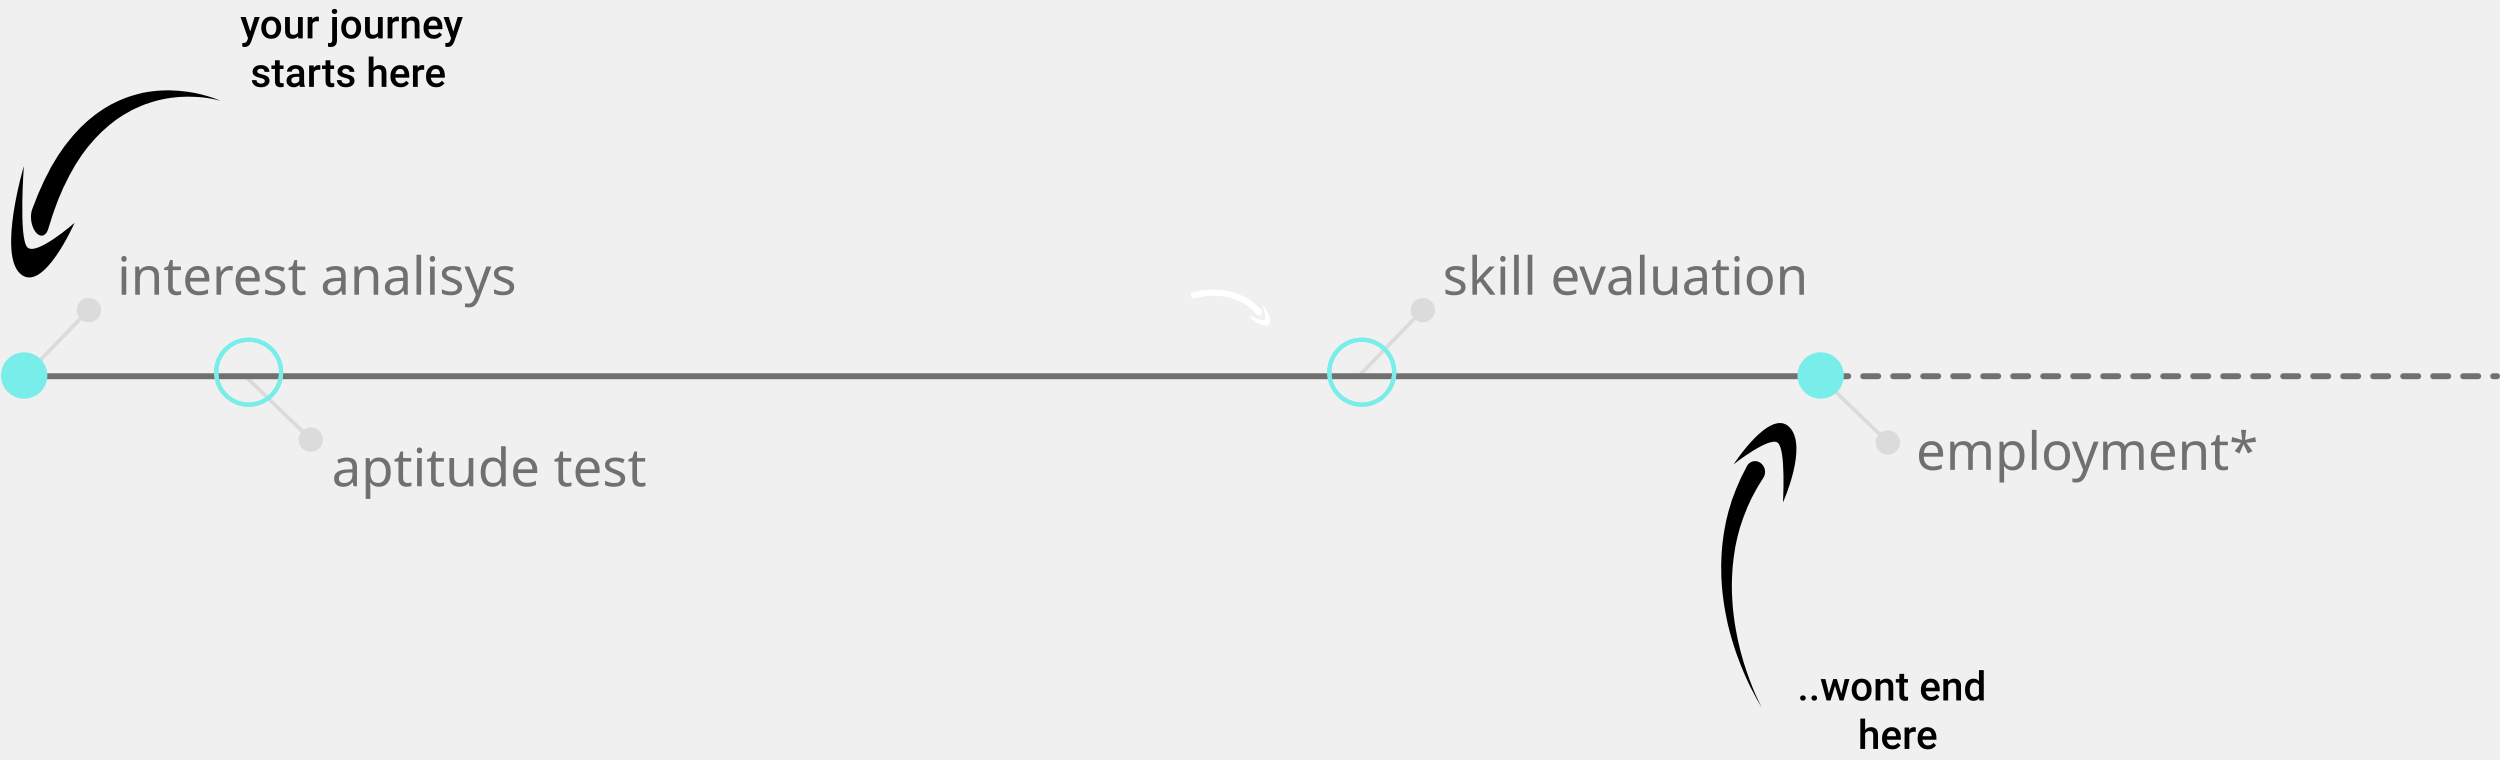
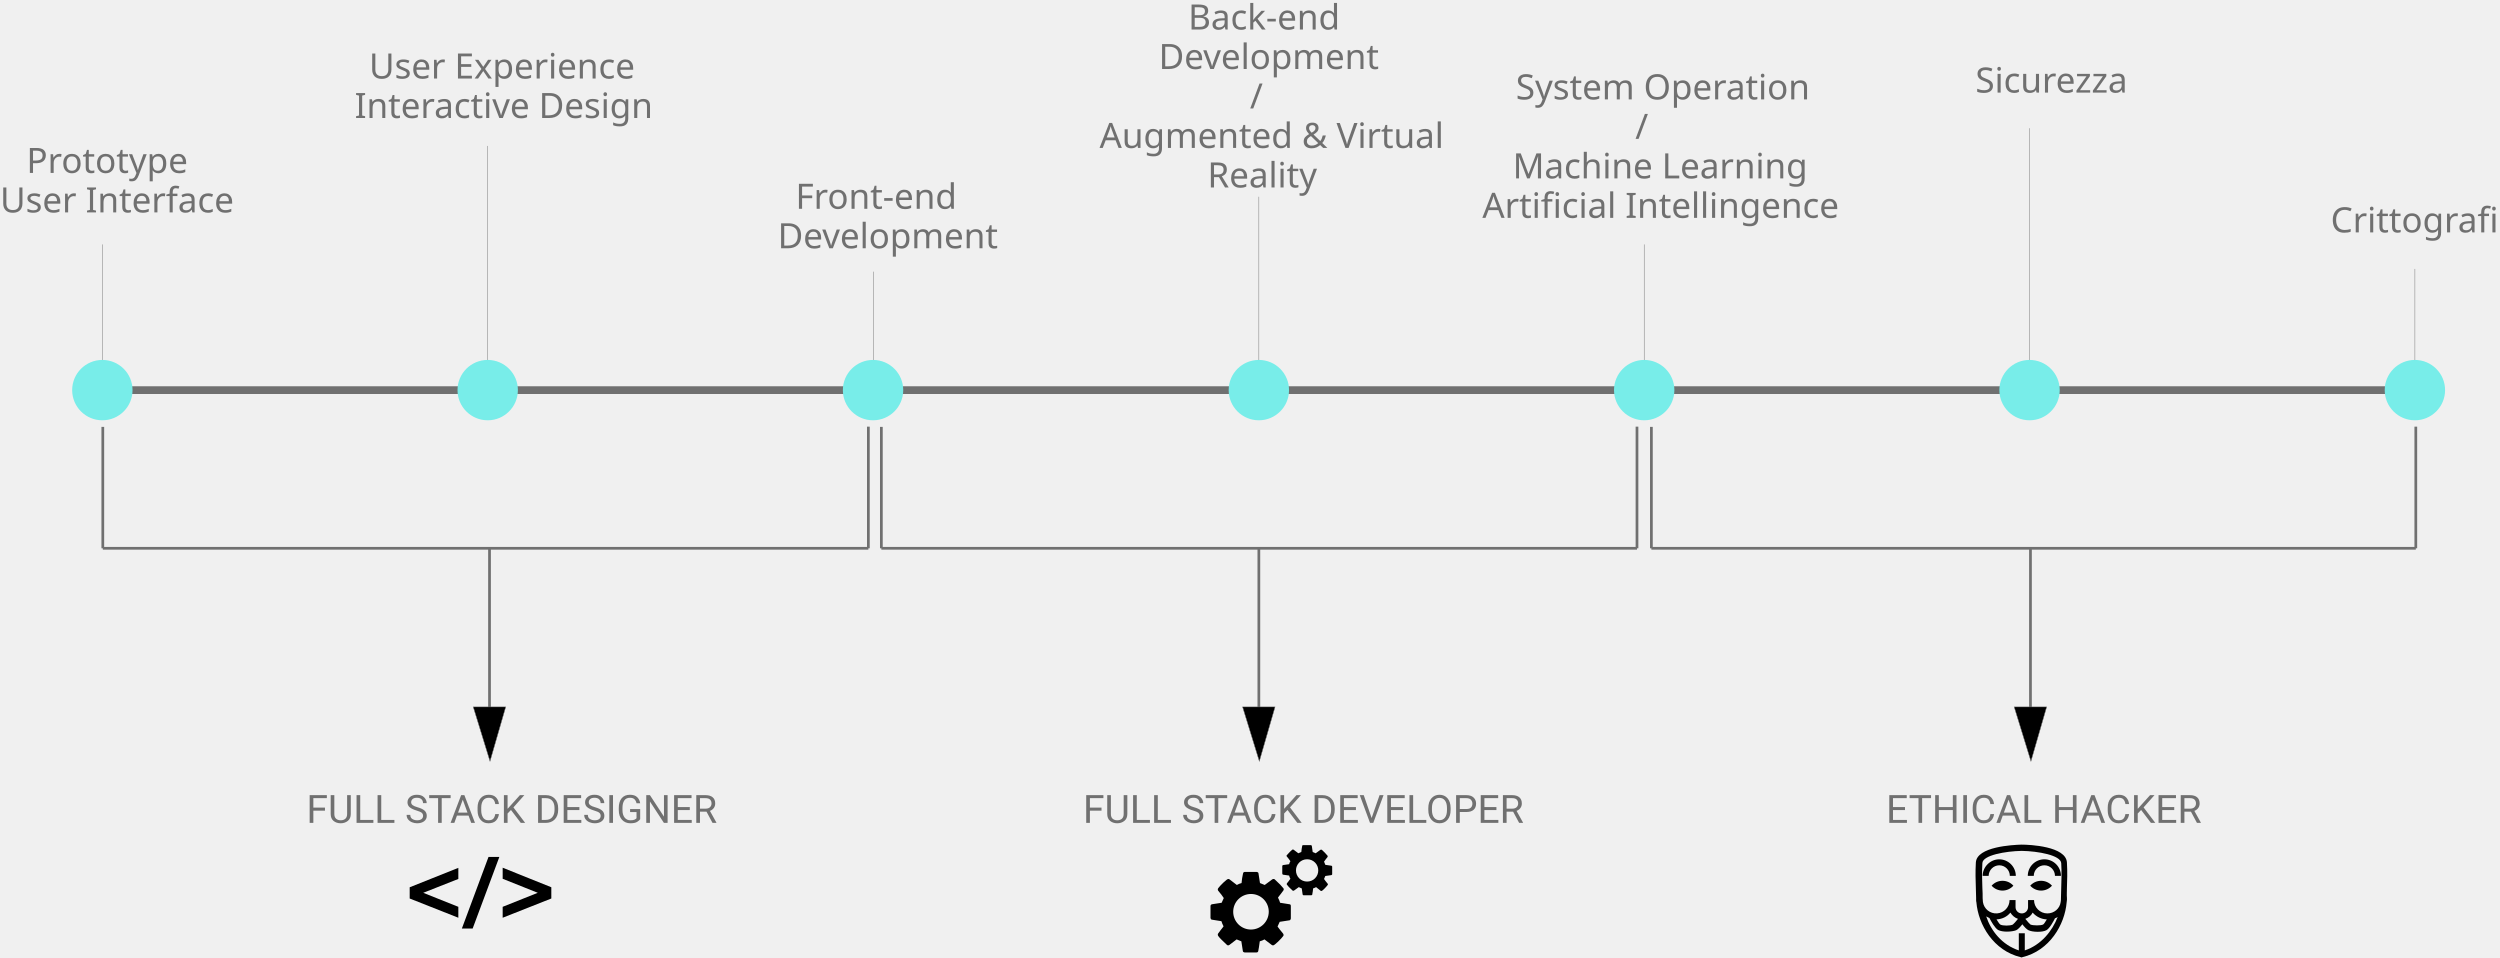
- <svg xmlns="http://www.w3.org/2000/svg" width="7166.834" height="2176" viewBox="0 0 7166.834 2176">
-   <g id="Group_7" data-name="Group 7" transform="translate(-849.166 -1289)">
-     <text id="interest_analisys" data-name="interest analisys" transform="translate(1185 2134)" fill="#707070" font-size="151" font-family="BellMT, Bell MT">
-       <tspan x="0" y="0">interest analisys</tspan>
+ <svg xmlns="http://www.w3.org/2000/svg" width="5508" height="2109.494" viewBox="0 0 5508 2109.494">
+   <g id="Group_31" data-name="Group 31" transform="translate(-2441 -1693)">
+     <line id="Line_7" data-name="Line 7" y1="321" transform="translate(2666.5 2231.5)" fill="none" stroke="#707070" stroke-width="1" />
+     <line id="Line_18" data-name="Line 18" y1="538" transform="translate(3515.5 2014.5)" fill="none" stroke="#707070" stroke-width="1" />
+     <line id="Line_19" data-name="Line 19" y1="261" transform="translate(4365.5 2291.5)" fill="none" stroke="#707070" stroke-width="1" />
+     <line id="Line_20" data-name="Line 20" y1="426" transform="translate(5214.5 2126.5)" fill="none" stroke="#707070" stroke-width="1" />
+     <line id="Line_21" data-name="Line 21" y1="321" transform="translate(6063.5 2231.5)" fill="none" stroke="#707070" stroke-width="1" />
+     <line id="Line_22" data-name="Line 22" y1="577" transform="translate(6912.5 1975.5)" fill="none" stroke="#707070" stroke-width="1" />
+     <line id="Line_23" data-name="Line 23" y1="267" transform="translate(7761.5 2285.5)" fill="none" stroke="#707070" stroke-width="1" />
+     <line id="Line_4" data-name="Line 4" x2="5095" transform="translate(2666.5 2552.5)" fill="none" stroke="#707070" stroke-linecap="round" stroke-width="17" />
+     <circle id="Ellipse_2" data-name="Ellipse 2" cx="66.5" cy="66.5" r="66.5" transform="translate(2600 2486)" fill="#78ede9" />
+     <circle id="Ellipse_8" data-name="Ellipse 8" cx="66.5" cy="66.5" r="66.5" transform="translate(3449 2486)" fill="#78ede9" />
+     <circle id="Ellipse_9" data-name="Ellipse 9" cx="66.5" cy="66.5" r="66.5" transform="translate(4298 2486)" fill="#78ede9" />
+     <circle id="Ellipse_10" data-name="Ellipse 10" cx="66.5" cy="66.5" r="66.5" transform="translate(5148 2486)" fill="#78ede9" />
+     <circle id="Ellipse_11" data-name="Ellipse 11" cx="66.5" cy="66.5" r="66.5" transform="translate(5997 2486)" fill="#78ede9" />
+     <circle id="Ellipse_12" data-name="Ellipse 12" cx="66.5" cy="66.5" r="66.5" transform="translate(6846 2486)" fill="#78ede9" />
+     <text id="Prototype_User_Interface" data-name="Prototype  User Interface" transform="translate(2667 2074)" fill="#707070" font-size="77" font-family="BellMT, Bell MT">
+       <tspan x="-167.667" y="0">Prototype </tspan>
+       <tspan x="-225.812" y="87">User Interface</tspan>
    </text>
-     <g id="Group_1" data-name="Group 1">
-       <line id="Line_2" data-name="Line 2" y1="193" x2="186" transform="translate(917.5 2177.5)" fill="none" stroke="#dbdbdb" stroke-width="11" />
-       <circle id="Ellipse_1" data-name="Ellipse 1" cx="35" cy="35" r="35" transform="translate(1069 2143)" fill="#dbdbdb" />
+     <text id="Front-end_Development" data-name="Front-end  Development" transform="translate(4365 2153)" fill="#707070" font-size="77" font-family="BellMT, Bell MT">
+       <tspan x="-171.257" y="0">Front-end </tspan>
+       <tspan x="-210.566" y="87">Development</tspan>
+     </text>
+     <text id="Back-end_Development_Augmented_Virtual_Reality" data-name="Back-end  Development  / Augmented &amp; Virtual  Reality" transform="translate(5214 1758)" fill="#707070" font-size="77" font-family="BellMT, Bell MT">
+       <tspan x="-155.203" y="0">Back-end </tspan>
+       <tspan x="-220.191" y="87">Development </tspan>
+       <tspan x="-19.25" y="174">/</tspan>
+       <tspan x="-350.504" y="261">Augmented &amp; Virtual </tspan>
+       <tspan x="-112.699" y="348">Reality</tspan>
+     </text>
+     <text id="System_Operation_Machine_Learning_Artificial_Intellingence" data-name="System Operation / Machine Learning Artificial Intellingence" transform="translate(6063 1912)" fill="#707070" font-size="77" font-family="BellMT, Bell MT">
+       <tspan x="-282.358" y="0">System Operation</tspan>
+       <tspan x="-19.25" y="87">/</tspan>
+       <tspan x="-289.164" y="174">Machine Learning</tspan>
+       <tspan x="-356.106" y="261">Artificial Intellingence</tspan>
+     </text>
+     <text id="Crittografia" transform="translate(7762 2205)" fill="#707070" font-size="77" font-family="BellMT, Bell MT">
+       <tspan x="-186.09" y="0">Crittografia</tspan>
+     </text>
+     <text id="Sicurezza" transform="translate(6942 1897)" fill="#707070" font-size="77" font-family="BellMT, Bell MT">
+       <tspan x="-148.774" y="0">Sicurezza</tspan>
+     </text>
+     <g id="Group_8" data-name="Group 8" transform="translate(164 10.5)">
+       <line id="Line_12" data-name="Line 12" y2="267.5" transform="translate(2503.5 2623)" fill="none" stroke="#707070" stroke-width="6" />
+       <line id="Line_13" data-name="Line 13" x2="1686.676" transform="translate(2503.5 2890.5)" fill="none" stroke="#707070" stroke-width="6" />
+       <line id="Line_14" data-name="Line 14" y2="268" transform="translate(4190.176 2622.5)" fill="none" stroke="#707070" stroke-width="6" />
    </g>
-     <g id="Group_2" data-name="Group 2" transform="translate(3918 1445.5) rotate(90)">
-       <line id="Line_2-2" data-name="Line 2" y1="193" x2="186" transform="translate(917.5 2177.5)" fill="none" stroke="#dbdbdb" stroke-width="11" />
-       <circle id="Ellipse_1-2" data-name="Ellipse 1" cx="35" cy="35" r="35" transform="translate(1069 2143)" fill="#dbdbdb" />
+     <circle id="Ellipse_13" data-name="Ellipse 13" cx="66.5" cy="66.5" r="66.5" transform="translate(7695 2486)" fill="#78ede9" />
+     <text id="User_Experience_Interactive_Design" data-name="User Experience Interactive Design" transform="translate(3516 1866)" fill="#707070" font-size="77" font-family="BellMT, Bell MT">
+       <tspan x="-261.905" y="0">User Experience</tspan>
+       <tspan x="-293.563" y="87">Interactive Design</tspan>
+     </text>
+     <g id="Group_20" data-name="Group 20" transform="translate(1879.31 10.5)">
+       <line id="Line_12-2" data-name="Line 12" y2="267.5" transform="translate(2503.5 2623)" fill="none" stroke="#707070" stroke-width="6" />
+       <line id="Line_13-2" data-name="Line 13" x2="1664.794" transform="translate(2503.5 2890.5)" fill="none" stroke="#707070" stroke-width="6" />
+       <line id="Line_14-2" data-name="Line 14" y2="268" transform="translate(4168.294 2622.5)" fill="none" stroke="#707070" stroke-width="6" />
    </g>
-     <text id="aptitude_test" data-name="aptitude test" transform="translate(1800 2683)" fill="#707070" font-size="151" font-family="BellMT, Bell MT">
-       <tspan x="0" y="0">aptitude test</tspan>
-     </text>
-     <text id="skill_evaluation" data-name="skill evaluation" transform="translate(4985 2134)" fill="#707070" font-size="151" font-family="BellMT, Bell MT">
-       <tspan x="0" y="0">skill evaluation</tspan>
-     </text>
-     <g id="Group_3" data-name="Group 3" transform="translate(3824)">
-       <line id="Line_2-3" data-name="Line 2" y1="193" x2="186" transform="translate(917.5 2177.5)" fill="none" stroke="#dbdbdb" stroke-width="11" />
-       <circle id="Ellipse_1-3" data-name="Ellipse 1" cx="35" cy="35" r="35" transform="translate(1069 2143)" fill="#dbdbdb" />
+     <g id="Group_21" data-name="Group 21" transform="translate(3575.838 10.5)">
+       <line id="Line_12-3" data-name="Line 12" y2="267.5" transform="translate(2503.5 2623)" fill="none" stroke="#707070" stroke-width="6" />
+       <line id="Line_13-3" data-name="Line 13" x2="1684.162" transform="translate(2503.5 2890.5)" fill="none" stroke="#707070" stroke-width="6" />
+       <line id="Line_14-3" data-name="Line 14" y2="268" transform="translate(4187.662 2622.5)" fill="none" stroke="#707070" stroke-width="6" />
    </g>
-     <text id="employment_" data-name="employment*" transform="translate(6342 2636)" fill="#707070" font-size="151" font-family="BellMT, Bell MT">
-       <tspan x="0" y="0">employment*</tspan>
-     </text>
-     <g id="Group_4" data-name="Group 4" transform="translate(8439 1453.5) rotate(90)">
-       <line id="Line_2-4" data-name="Line 2" y1="193" x2="186" transform="translate(917.5 2177.5)" fill="none" stroke="#dbdbdb" stroke-width="11" />
-       <circle id="Ellipse_1-4" data-name="Ellipse 1" cx="35" cy="35" r="35" transform="translate(1069 2143)" fill="#dbdbdb" />
-     </g>
-     <line id="Line_1" data-name="Line 1" x2="5166" transform="translate(910.5 2367.5)" fill="none" stroke="#707070" stroke-linecap="round" stroke-width="17" />
-     <line id="Line_3" data-name="Line 3" x2="1989" transform="translate(6018.5 2367.5)" fill="none" stroke="#707070" stroke-linecap="round" stroke-width="17" stroke-dasharray="43" />
-     <circle id="Ellipse_2" data-name="Ellipse 2" cx="66.5" cy="66.5" r="66.5" transform="translate(852 2299)" fill="#78ede9" />
-     <g id="Ellipse_3" data-name="Ellipse 3" transform="translate(1463 2257)" fill="none" stroke="#78ede9" stroke-width="12">
-       <circle cx="99" cy="99" r="99" stroke="none" />
-       <circle cx="99" cy="99" r="93" fill="none" />
-     </g>
-     <g id="Ellipse_4" data-name="Ellipse 4" transform="translate(1463 2257)" fill="none" stroke="#78ede9" stroke-width="12">
-       <circle cx="99" cy="99" r="99" stroke="none" />
-       <circle cx="99" cy="99" r="93" fill="none" />
-     </g>
-     <g id="Ellipse_5" data-name="Ellipse 5" transform="translate(4654 2257)" fill="none" stroke="#78ede9" stroke-width="12">
-       <circle cx="99" cy="99" r="99" stroke="none" />
-       <circle cx="99" cy="99" r="93" fill="none" />
-     </g>
-     <g id="Ellipse_6" data-name="Ellipse 6" transform="translate(4654 2257)" fill="none" stroke="#78ede9" stroke-width="12">
-       <circle cx="99" cy="99" r="99" stroke="none" />
-       <circle cx="99" cy="99" r="93" fill="none" />
-     </g>
-     <circle id="Ellipse_7" data-name="Ellipse 7" cx="66.5" cy="66.5" r="66.5" transform="translate(6002 2299)" fill="#78ede9" />
-     <text id="your_journey_starts_here" data-name="your journey  starts here" transform="translate(1538 1399)" font-size="116" font-family="Roboto-Medium, Roboto" font-weight="500">
-       <tspan x="0" y="0">your journey</tspan>
-       <tspan x="0" y="139" xml:space="preserve"> starts here</tspan>
-     </text>
-     <text id="_..wont_end_here" data-name="..wont end       here" transform="translate(6002 3297)" font-size="116" font-family="Roboto-Medium, Roboto" font-weight="500">
-       <tspan x="0" y="0">..wont end</tspan>
-       <tspan x="0" y="139" xml:space="preserve">      here</tspan>
-     </text>
-     <g id="Group_5" data-name="Group 5" transform="translate(4064.489 1888.457)">
-       <path id="Path_1" data-name="Path 1" d="M207.511,246.963S319.658,211.7,393.717,294.927" fill="none" stroke="#fff" stroke-linecap="round" stroke-linejoin="round" stroke-width="16.928" />
-       <path id="Path_2" data-name="Path 2" d="M366.915,307.622s35.971,34.562,53.6,22.57-16.222-55.72-16.222-55.72,13.4,36.676,7.053,42.319S366.915,307.622,366.915,307.622Z" fill="#fff" />
-     </g>
-     <g id="Group_6" data-name="Group 6" transform="translate(4064.489 1888.457)">
-       <path id="Path_3" data-name="Path 3" d="M207.511,246.963S319.658,211.7,393.717,294.927" fill="none" stroke="#fff" stroke-linecap="round" stroke-linejoin="round" stroke-width="16.928" />
-       <path id="Path_4" data-name="Path 4" d="M366.915,307.622s35.971,34.562,53.6,22.57-16.222-55.72-16.222-55.72,13.4,36.676,7.053,42.319S366.915,307.622,366.915,307.622Z" fill="#fff" />
-     </g>
-     <g id="Asset_1" data-name="Asset 1" transform="translate(4272 2127)">
-       <g id="Layer_5" data-name="Layer 5">
-         <path id="Path_5" data-name="Path 5" d="M0,10S3,8.89,8.35,7.45c2.68-.74,6-1.53,9.75-2.37S26.18,3.42,30.91,2.7,40.78,1.33,46.26.83C49,.63,51.81.37,54.7.27,56.14.21,57.6.12,59.08.09L63.55,0H68.1l4.62.09L77.4.38c1.57.08,3.15.17,4.72.34l4.77.44c1.59.14,3.18.4,4.78.6s3.2.38,4.79.68l4.79.84,2.39.43,2.38.53,4.75,1.06c3.14.79,6.25,1.66,9.34,2.54l4.57,1.49c1.51.51,3,.94,4.5,1.54l4.4,1.7,2.17.84c.73.28,1.42.62,2.13.92l4.18,1.88,2.06.92c.68.32,1.33.68,2,1l3.91,2c1.29.68,2.59,1.3,3.79,2l7.11,4.22,6.42,4.33c.52.34,1,.69,1.53,1l1.43,1.09L173.08,35l2.63,2L177,38l1.17,1,4.28,3.71c1.32,1.15,2.56,2.18,3.57,3.22l6.54,6.39a8.479,8.479,0,1,1-11.851,12.131c-.169-.161-.329-.331-.479-.5l-.32-.37-5.42-6.27c-.84-1-1.88-2-3-3.19l-3.6-3.69-1-1-1.07-1-2.24-2-2.35-2.14L160,43.18l-1.32-1-5.52-4.45L147,33.27c-1-.78-2.19-1.45-3.32-2.17l-3.45-2.16c-.59-.36-1.16-.75-1.77-1.1l-1.83-1-3.72-2.06c-.64-.34-1.25-.71-1.9-1l-2-.94-4-1.92c-1.32-.68-2.71-1.2-4.09-1.8l-4.16-1.76c-2.83-1.06-5.7-2.12-8.6-3.12l-4.41-1.38-2.21-.69-2.24-.6-4.49-1.19c-1.5-.4-3-.68-4.53-1s-3-.69-4.53-1l-4.54-.8c-1.5-.29-3-.5-4.52-.7l-4.5-.63-4.47-.46c-1.48-.15-3-.3-4.41-.39L59,5.08C57.57,5,56.14,5,54.73,4.9c-2.83-.14-5.6-.12-8.3-.15-5.39,0-10.51.22-15.22.58s-9,.81-12.85,1.29-7.13,1-9.85,1.54C3.06,9.15,0,10,0,10Z" fill="#fff" />
-         <path id="Path_6" data-name="Path 6" d="M159.4,70.63s36,34.57,53.61,22.58-16.22-55.73-16.22-55.73,13.4,36.68,7.05,42.32S159.4,70.63,159.4,70.63Z" fill="#fff" />
+     <g id="Group_22" data-name="Group 22">
+       <line id="Line_15" data-name="Line 15" y1="433" transform="translate(3519.5 2901.5)" fill="none" stroke="#707070" stroke-width="6" />
+       <g id="Path_17" data-name="Path 17" transform="translate(3555.822 3420.957) rotate(180)">
+         <path d="M 72.145 170.474 L 0.665 170.474 L 35.255 50.732 L 72.145 170.474 Z" stroke="none" />
+         <path d="M 35.27 52.48 L 1.33 169.974 L 71.467 169.974 L 35.27 52.48 M 35.239 48.983 L 72.822 170.974 L 7.62939453125e-06 170.974 L 35.239 48.983 Z" stroke="none" fill="#707070" />
      </g>
    </g>
-     <g id="Asset_1-2" data-name="Asset 1" transform="translate(1547.544 1998.421) rotate(172)">
-       <g id="Layer_5-2" data-name="Layer 5" transform="translate(0 0)">
-         <path id="Path_7" data-name="Path 7" d="M0,311.157A231.819,231.819,0,0,0,25.075,325.11c8.048,4.049,18.018,8.372,29.279,12.968A350.669,350.669,0,0,0,92.821,351.1a446.692,446.692,0,0,0,46.1,10.232c8.228,1.094,16.666,2.517,25.345,3.064,4.324.328,8.709.821,13.153.985l13.423.492H204.5l13.874-.492,14.054-1.587a139.612,139.612,0,0,0,14.174-1.86l14.324-2.408c4.775-.766,9.549-2.189,14.354-3.283a137.069,137.069,0,0,0,14.384-3.721l14.384-4.6,7.177-2.353,7.147-2.9,14.264-5.8c9.429-4.323,18.768-9.083,28.048-13.9l13.723-8.153c4.534-2.791,9.009-5.144,13.513-8.427l13.213-9.3,6.516-4.6c2.192-1.532,4.264-3.393,6.4-5.034L426.6,277.176l6.186-5.034c2.042-1.751,3.994-3.721,6.006-5.472l11.742-10.944c3.874-3.721,7.778-7.113,11.381-10.944l21.351-23.091L502.542,198c1.562-1.86,3-3.776,4.594-5.472l4.294-5.964,8.318-12.2,7.9-10.944,3.874-5.472,3.513-5.472,12.853-20.3c3.964-6.293,7.688-11.929,10.721-17.619l19.639-34.965c10.063-17.9,10.251-47.281.423-65.612s-25.95-18.674-36.01-.766c-.508.88-.988,1.81-1.439,2.741l-.961,2.025L523.983,52.284c-2.522,5.472-5.646,10.944-9.009,17.455L504.164,89.93l-3,5.472-3.213,5.472-6.727,10.944-7.057,11.71-3.694,6.074-3.964,5.472-16.576,24.35-18.5,24.4c-3,4.268-6.576,7.934-9.97,11.874L421.1,207.52c-1.772,1.97-3.483,4.1-5.315,6.019l-5.5,5.472-11.171,11.272c-1.922,1.86-3.754,3.885-5.706,5.472l-6.006,5.144L375.4,251.4c-3.964,3.721-8.138,6.566-12.282,9.849l-12.492,9.63c-8.5,5.8-17.117,11.6-25.825,17.072l-13.243,7.551-6.637,3.776-6.727,3.283-13.483,6.511c-4.5,2.189-9.009,3.721-13.6,5.472s-9.009,3.776-13.6,5.472L243.869,324.4a135.327,135.327,0,0,1-13.573,3.83l-13.513,3.447-13.423,2.517c-4.444.821-9.009,1.642-13.243,2.134l-12.943,1.751c-4.294.438-8.588.438-12.823.985-8.5.766-16.816.657-24.924.821a332.214,332.214,0,0,1-45.7-3.174c-14.144-1.97-27.026-4.432-38.588-7.059a251.888,251.888,0,0,1-29.579-8.427A204.565,204.565,0,0,1,0,311.157Z" transform="translate(6.354 113.889)" />
-         <path id="Path_8" data-name="Path 8" d="M159.4,174.862S276.171-14.3,333.292,51.307,280.68,356.253,280.68,356.253s43.465-200.707,22.868-231.569S159.4,174.862,159.4,174.862Z" transform="translate(310.672 -37.48)" />
+     <g id="Group_23" data-name="Group 23" transform="translate(1695)">
+       <line id="Line_15-2" data-name="Line 15" y1="433" transform="translate(3519.5 2901.5)" fill="none" stroke="#707070" stroke-width="6" />
+       <g id="Path_17-2" data-name="Path 17" transform="translate(3555.822 3420.957) rotate(180)">
+         <path d="M 72.145 170.474 L 0.665 170.474 L 35.255 50.732 L 72.145 170.474 Z" stroke="none" />
+         <path d="M 35.27 52.48 L 1.33 169.974 L 71.467 169.974 L 35.27 52.48 M 35.239 48.983 L 72.822 170.974 L 7.62939453125e-06 170.974 L 35.239 48.983 Z" stroke="none" fill="#707070" />
      </g>
    </g>
-     <g id="Asset_1-3" data-name="Asset 1" transform="matrix(0.259, 0.966, -0.966, 0.259, 5981.436, 2492.228)">
-       <g id="Layer_5-3" data-name="Layer 5" transform="translate(0 0)">
-         <path id="Path_7-2" data-name="Path 7" d="M688.129,185.042s-10.58,3.612-29.449,8.3c-9.452,2.408-21.161,4.979-34.386,7.712s-28.5,5.4-45.178,7.745-34.809,4.458-54.136,6.085c-9.663.651-19.574,1.5-29.766,1.822-5.079.2-10.228.488-15.447.586L464,217.583H447.954l-16.294-.293-16.505-.944c-5.537-.26-11.109-.553-16.646-1.106l-16.823-1.432c-5.608-.456-11.215-1.3-16.858-1.952s-11.286-1.237-16.893-2.213l-16.893-2.733-8.429-1.4-8.394-1.725-16.752-3.449c-11.074-2.571-22.042-5.4-32.94-8.265l-16.117-4.849c-5.325-1.66-10.58-3.059-15.87-5.011l-15.518-5.532-7.653-2.733c-2.575-.911-5.008-2.018-7.512-2.994l-14.742-6.118-7.265-2.994c-2.4-1.041-4.691-2.213-7.053-3.254L159,152.078c-4.549-2.213-9.134-4.23-13.367-6.508l-25.075-13.732-22.642-14.09c-1.834-1.106-3.527-2.245-5.4-3.254l-5.043-3.547-9.769-7.257-9.275-6.508-4.55-3.254-4.126-3.254L44.667,78.6c-4.655-3.742-9.029-7.094-12.591-10.478L9.011,47.33a26.107,26.107,0,0,1-.5-39.019C20.056-2.59,38.991-2.794,50.806,7.856c.6.523,1.161,1.077,1.69,1.63l1.129,1.2,19.115,20.4c2.963,3.254,6.63,6.508,10.58,10.38l12.7,12.007,3.527,3.254,3.774,3.254,7.9,6.508L119.5,73.46l4.338,3.612,4.655,3.254,19.468,14.481,21.725,14.513c3.527,2.538,7.724,4.718,11.709,7.061l12.167,7.029c2.081,1.171,4.091,2.441,6.242,3.579l6.454,3.254,13.12,6.7c2.257,1.106,4.408,2.31,6.7,3.254l7.054,3.059,14.107,6.248c4.655,2.213,9.558,3.9,14.424,5.857l14.671,5.727c9.981,3.449,20.1,6.9,30.33,10.153l15.553,4.491,7.794,2.245,7.9,1.952,15.835,3.872c5.29,1.3,10.58,2.213,15.976,3.254s10.58,2.245,15.976,3.254l16.012,2.6c5.29.944,10.58,1.627,15.941,2.278l15.871,2.05,15.765,1.5c5.22.488,10.58.976,15.553,1.269l15.2,1.041c5.043.26,10.087.26,15.059.586,9.981.456,19.75.39,29.272.488,19.009,0,37.067-.716,53.678-1.887s31.741-2.636,45.319-4.2,25.146-3.254,34.739-5.011C677.337,187.808,688.129,185.042,688.129,185.042Z" transform="translate(87.522 107.434)" />
-         <path id="Path_8-2" data-name="Path 8" d="M382.977,119.18S245.836,6.687,178.751,45.7s61.79,181.349,61.79,181.349S189.494,107.693,213.684,89.34,382.977,119.18,382.977,119.18Z" transform="translate(-159.4 -37.48)" />
+     <g id="Group_24" data-name="Group 24" transform="translate(3395)">
+       <line id="Line_15-3" data-name="Line 15" y1="433" transform="translate(3519.5 2901.5)" fill="none" stroke="#707070" stroke-width="6" />
+       <g id="Path_17-3" data-name="Path 17" transform="translate(3555.822 3420.957) rotate(180)">
+         <path d="M 72.145 170.474 L 0.665 170.474 L 35.255 50.732 L 72.145 170.474 Z" stroke="none" />
+         <path d="M 35.27 52.48 L 1.33 169.974 L 71.467 169.974 L 35.27 52.48 M 35.239 48.983 L 72.822 170.974 L 7.62939453125e-06 170.974 L 35.239 48.983 Z" stroke="none" fill="#707070" />
+       </g>
+     </g>
+     <g id="Group_16" data-name="Group 16" transform="translate(889 51)">
+       <text id="FULL_STACK_DESIGNER" data-name="FULL STACK DESIGNER" transform="translate(2623 3455)" fill="#707070" font-size="86" font-family="RobotoCondensed-Regular, Roboto">
+         <tspan x="-395.839" y="0">FULL STACK DESIGNER</tspan>
+       </text>
+       <g id="noun_html_88031" transform="translate(2454.626 3530)">
+         <g id="Group_15" data-name="Group 15" transform="translate(0 0)">
+           <path id="Path_13" data-name="Path 13" d="M33.847,88.746l77.332,30.865v24.081L4,101.3V76.536L111.179,33.8V58.221Z" transform="translate(-4 -9.719)" />
+           <path id="Path_14" data-name="Path 14" d="M120.319,27.039,61.642,184.416H37.9L96.577,26.7h23.742Z" transform="translate(77.08 -26.7)" />
+           <path id="Path_15" data-name="Path 15" d="M141.732,88.985,64.4,58.121V33.7L171.579,76.775v24.76L64.4,143.932V119.85Z" transform="translate(140.462 -9.958)" />
+         </g>
+       </g>
+     </g>
+     <g id="Group_17" data-name="Group 17" transform="translate(494 96)">
+       <text id="FULL_STACK_DEVELOPER" data-name="FULL STACK DEVELOPER" transform="translate(4758 3410)" fill="#707070" font-size="86" font-family="RobotoCondensed-Regular, Roboto">
+         <tspan x="-424.94" y="0">FULL STACK DEVELOPER</tspan>
+       </text>
+       <g id="noun_cogs_1439837" transform="translate(4613.958 3459)">
+         <g id="Group_14" data-name="Group 14" transform="translate(0 0)">
+           <g id="Group_11" data-name="Group 11" transform="translate(0 59.002)">
+             <path id="Path_9" data-name="Path 9" d="M-240.867,335.49a2.6,2.6,0,0,0-2.36-1.416L-264,330.77a57.752,57.752,0,0,0-4.72-11.328c1.416-1.888,3.3-4.72,6.136-8.024a75.316,75.316,0,0,0,5.664-7.552,6.708,6.708,0,0,0,.944-2.832,3.6,3.6,0,0,0-.944-2.36c-2.832-3.776-8.968-10.384-18.881-19.353a3.468,3.468,0,0,0-2.832-.944,6.709,6.709,0,0,0-2.832.944l-16.52,12.272c-3.3-1.416-6.608-2.832-10.384-4.248l-3.3-21.241a2.6,2.6,0,0,0-1.416-2.36,6.709,6.709,0,0,0-2.832-.944h-25.489c-2.36,0-3.776.944-4.248,3.3a143.974,143.974,0,0,0-3.3,21.241,40.077,40.077,0,0,0-10.384,4.248l-16.048-12.272a3.468,3.468,0,0,0-2.832-.944c-1.888,0-5.192,2.832-10.856,8.024-5.664,5.664-9.44,9.44-11.328,12.272a6.707,6.707,0,0,0-.944,2.832,6.707,6.707,0,0,0,.944,2.832c5.192,6.136,9.44,11.328,12.272,16.048a101.021,101.021,0,0,0-4.72,10.384l-21.241,3.3c-.944,0-1.416.472-2.36,1.416a3.468,3.468,0,0,0-.944,2.832v25.489a6.707,6.707,0,0,0,.944,2.832,2.6,2.6,0,0,0,2.36,1.416l20.769,3.3a57.746,57.746,0,0,0,4.72,11.328c-1.416,1.888-3.3,4.72-6.136,8.024a75.29,75.29,0,0,0-5.664,7.552,6.708,6.708,0,0,0-.944,2.832,6.708,6.708,0,0,0,.944,2.832c2.832,4.248,9.44,10.384,18.881,19.353a4.079,4.079,0,0,0,2.832,1.416,6.708,6.708,0,0,0,2.832-.944l16.048-12.272c3.3,1.416,6.608,2.832,10.384,4.248l3.3,21.241a2.6,2.6,0,0,0,1.416,2.36,6.707,6.707,0,0,0,2.832.944h25.489c2.36,0,3.776-.944,4.248-3.3.944-3.776,1.888-10.856,3.3-21.241a40.069,40.069,0,0,0,10.384-4.248l16.048,12.272a6.707,6.707,0,0,0,2.832.944c1.888,0,5.192-2.832,10.856-8.024,5.664-5.664,9.44-9.44,11.328-12.272.944-.944.944-1.416.944-2.832a5.06,5.06,0,0,0-.944-2.832c-5.664-6.608-9.44-11.8-12.272-15.576,1.416-2.832,2.832-6.136,4.72-10.384l21.241-3.3a2.6,2.6,0,0,0,2.36-1.416,6.708,6.708,0,0,0,.944-2.832V339.738C-240.395,337.378-240.395,336.434-240.867,335.49Zm-87.323,54.282a39.081,39.081,0,0,1-39.177-39.177,39.081,39.081,0,0,1,39.177-39.177,39.081,39.081,0,0,1,39.177,39.177A39.384,39.384,0,0,1-328.189,389.772Z" transform="translate(417.4 -262.8)" />
+           </g>
+           <g id="Group_12" data-name="Group 12" transform="translate(158.125)">
+             <path id="Path_10" data-name="Path 10" d="M-274.393,296.557c-.472-.472-.944-.944-1.416-.944l-13.216-1.888-2.832-7.08c.944-1.416,2.36-2.832,3.776-5.192,1.888-2.36,2.832-3.776,3.776-4.72.472-.472.472-.944.472-1.888,0-.472,0-1.416-.472-1.416a118.44,118.44,0,0,0-11.8-12.272,2.452,2.452,0,0,0-1.888-.944c-.944,0-1.416,0-1.888.472l-10.384,7.552c-1.888-.944-4.248-1.888-6.608-2.832l-1.888-13.216c0-.472-.472-.944-.944-1.416s-.944-.472-1.888-.472h-16.048c-1.416,0-2.36.472-2.36,1.888a106.44,106.44,0,0,0-1.888,13.216,39.782,39.782,0,0,0-6.608,2.832l-9.912-7.552a3.578,3.578,0,0,0-1.888-.944c-.944,0-3.3,1.888-6.608,5.192s-5.664,6.136-7.08,7.552a1.734,1.734,0,0,0-.472,1.416c0,.472,0,.944.944,1.888a92.642,92.642,0,0,1,7.552,9.912,19.99,19.99,0,0,0-2.832,6.608l-13.216,1.888c-.472,0-.944.472-1.416.944a1.734,1.734,0,0,0-.472,1.416v16.048a3.569,3.569,0,0,0,.472,1.888c.472.472.944.944,1.416.944l13.216,1.888a22.25,22.25,0,0,0,2.832,7.08c-.944,1.416-2.36,2.832-3.776,5.192-1.888,2.36-2.832,3.776-3.776,4.72-.472.472-.472.944-.472,1.888a1.733,1.733,0,0,0,.472,1.416c1.888,2.832,5.664,6.608,11.8,12.272a2.453,2.453,0,0,0,1.888.944c.944,0,1.416,0,1.888-.472l10.384-7.552c1.888.944,4.248,1.888,6.608,2.832l1.888,13.216c0,.472.472.944.944,1.416s.944.472,1.888.472h16.048c1.416,0,2.36-.472,2.36-1.888a106.469,106.469,0,0,0,1.888-13.216,39.774,39.774,0,0,0,6.608-2.832l9.912,8.024a2.838,2.838,0,0,0,1.888.472c.944,0,3.3-1.888,6.608-5.192a77.71,77.71,0,0,0,7.08-8.024,1.734,1.734,0,0,0,.472-1.416,1.885,1.885,0,0,0-.944-1.888c-3.3-4.248-6.136-7.552-7.552-9.912a46,46,0,0,0,2.832-6.608l13.216-1.888c.472,0,.944-.472,1.416-.944a1.734,1.734,0,0,0,.472-1.416V297.973A1.734,1.734,0,0,0-274.393,296.557Zm-54.754,33.985A24.377,24.377,0,0,1-353.691,306a24.377,24.377,0,0,1,24.545-24.545A24.377,24.377,0,0,1-304.6,306,24.377,24.377,0,0,1-329.146,330.542Z" transform="translate(383.9 -250.3)" />
+           </g>
+         </g>
+       </g>
+     </g>
+     <g id="Group_27" data-name="Group 27" transform="translate(0.496 -49.897)">
+       <g id="Group_18" data-name="Group 18" transform="translate(-289.497 95.897)">
+         <text id="ETHICAL_HACKER" data-name="ETHICAL HACKER" transform="translate(7190 3460)" fill="#707070" font-size="86" font-family="RobotoCondensed-Regular, Roboto">
+           <tspan x="-304.569" y="0">ETHICAL HACKER</tspan>
+         </text>
+       </g>
+       <g id="noun_Anonymous_Mask_1380961" data-name="noun_Anonymous Mask_1380961" transform="translate(6038.934 3245.584)">
+         <g id="Group_26" data-name="Group 26" transform="translate(754.066 358.2)">
+           <g id="Group_25" data-name="Group 25">
+             <path id="Path_18" data-name="Path 18" d="M217.359,106.449c.6-16.174,1.2-34.745,0-55.712-1.8-35.943-82.07-39.538-100.042-39.538h-.6c-17.972.6-98.245,4.193-100.042,39.538-1.2,20.967-.6,39.538,0,55.712,0,7.788.6,15.575.6,22.165v4.193h0a16.585,16.585,0,0,0,.6,5.391c4.193,49.721,37.74,106.632,97.646,121.009l1.8.6,1.8-.6c59.905-14.377,93.452-71.287,97.646-121.009,0-1.8.6-3.594.6-5.391h0v-4.193C216.76,122.025,217.359,114.836,217.359,106.449ZM31.054,51.936c.6-17.373,50.92-26.358,86.863-26.957,35.943.6,85.665,9.585,86.863,26.957,1.2,20.368.6,38.339,0,54.514,0,7.788-.6,15.575-.6,22.764a39.549,39.549,0,0,1-.6,8.387c-1.8,14.377-14.377,25.16-29.354,25.16a29.4,29.4,0,0,1-29.354-29.354H131.695v15.575a13.778,13.778,0,0,1-27.556,0V133.407H90.959A29.515,29.515,0,0,1,32.252,137.6c0-3-.6-5.391-.6-8.387,0-6.59,0-14.377-.6-22.764C30.454,90.275,29.855,72.3,31.054,51.936Zm141.976,124c-3.594,5.991-6.59,10.783-8.387,11.382-4.792,2.4-21.566,2.4-27.556,0-1.8-1.2-6.59-6.59-11.382-12.58a28.282,28.282,0,0,0,16.174-13.778A43.128,43.128,0,0,0,173.029,175.94Zm-63.5-1.2c-4.792,5.991-9.585,11.382-11.382,12.58-5.991,3-22.165,3-27.556,0-1.8-1.2-4.792-5.391-8.387-11.382,12.58-.6,23.363-5.991,30.552-14.976C96.949,167.553,102.341,172.345,109.53,174.742Zm14.976,69.49v-37.74H111.327v37.74C74.784,232.251,50.223,201.7,39.44,169.35l7.189,3.594c3.594,7.189,11.981,22.165,19.17,26.358,4.792,2.4,11.981,3.594,19.17,3.594,7.788,0,15.575-1.2,20.368-3,4.193-1.8,9.585-7.788,13.778-13.179,4.193,5.391,9.585,11.382,13.778,13.179,8.986,4.193,29.953,4.792,38.938,0,7.189-3.594,15.575-19.17,19.17-26.358a18.737,18.737,0,0,0,5.991-3C185.01,201.7,160.449,232.251,124.506,244.232Z" transform="translate(-15.985 -11.2)" />
+             <path id="Path_19" data-name="Path 19" d="M55.142,29.779A23.392,23.392,0,0,1,78.505,53.142H91.685A36.688,36.688,0,0,0,55.142,16.6C35.374,16.6,18.6,33.373,18.6,53.142H31.779A23.789,23.789,0,0,1,55.142,29.779Z" transform="translate(-2.932 15.749)" />
+             <path id="Path_20" data-name="Path 20" d="M71.742,29.779A23.392,23.392,0,0,1,95.105,53.142h13.179a36.542,36.542,0,1,0-73.084,0H48.379A23.392,23.392,0,0,1,71.742,29.779Z" transform="translate(79.911 15.749)" />
+             <path id="Path_21" data-name="Path 21" d="M21.9,35.283a32.016,32.016,0,0,0,47.924,0,32.016,32.016,0,0,0-47.924,0Z" transform="translate(13.537 55.174)" />
+             <path id="Path_22" data-name="Path 22" d="M36.1,35.283a32.016,32.016,0,0,0,47.924,0,32.016,32.016,0,0,0-47.924,0Z" transform="translate(84.402 55.174)" />
+           </g>
+         </g>
      </g>
    </g>
  </g>
</svg>
